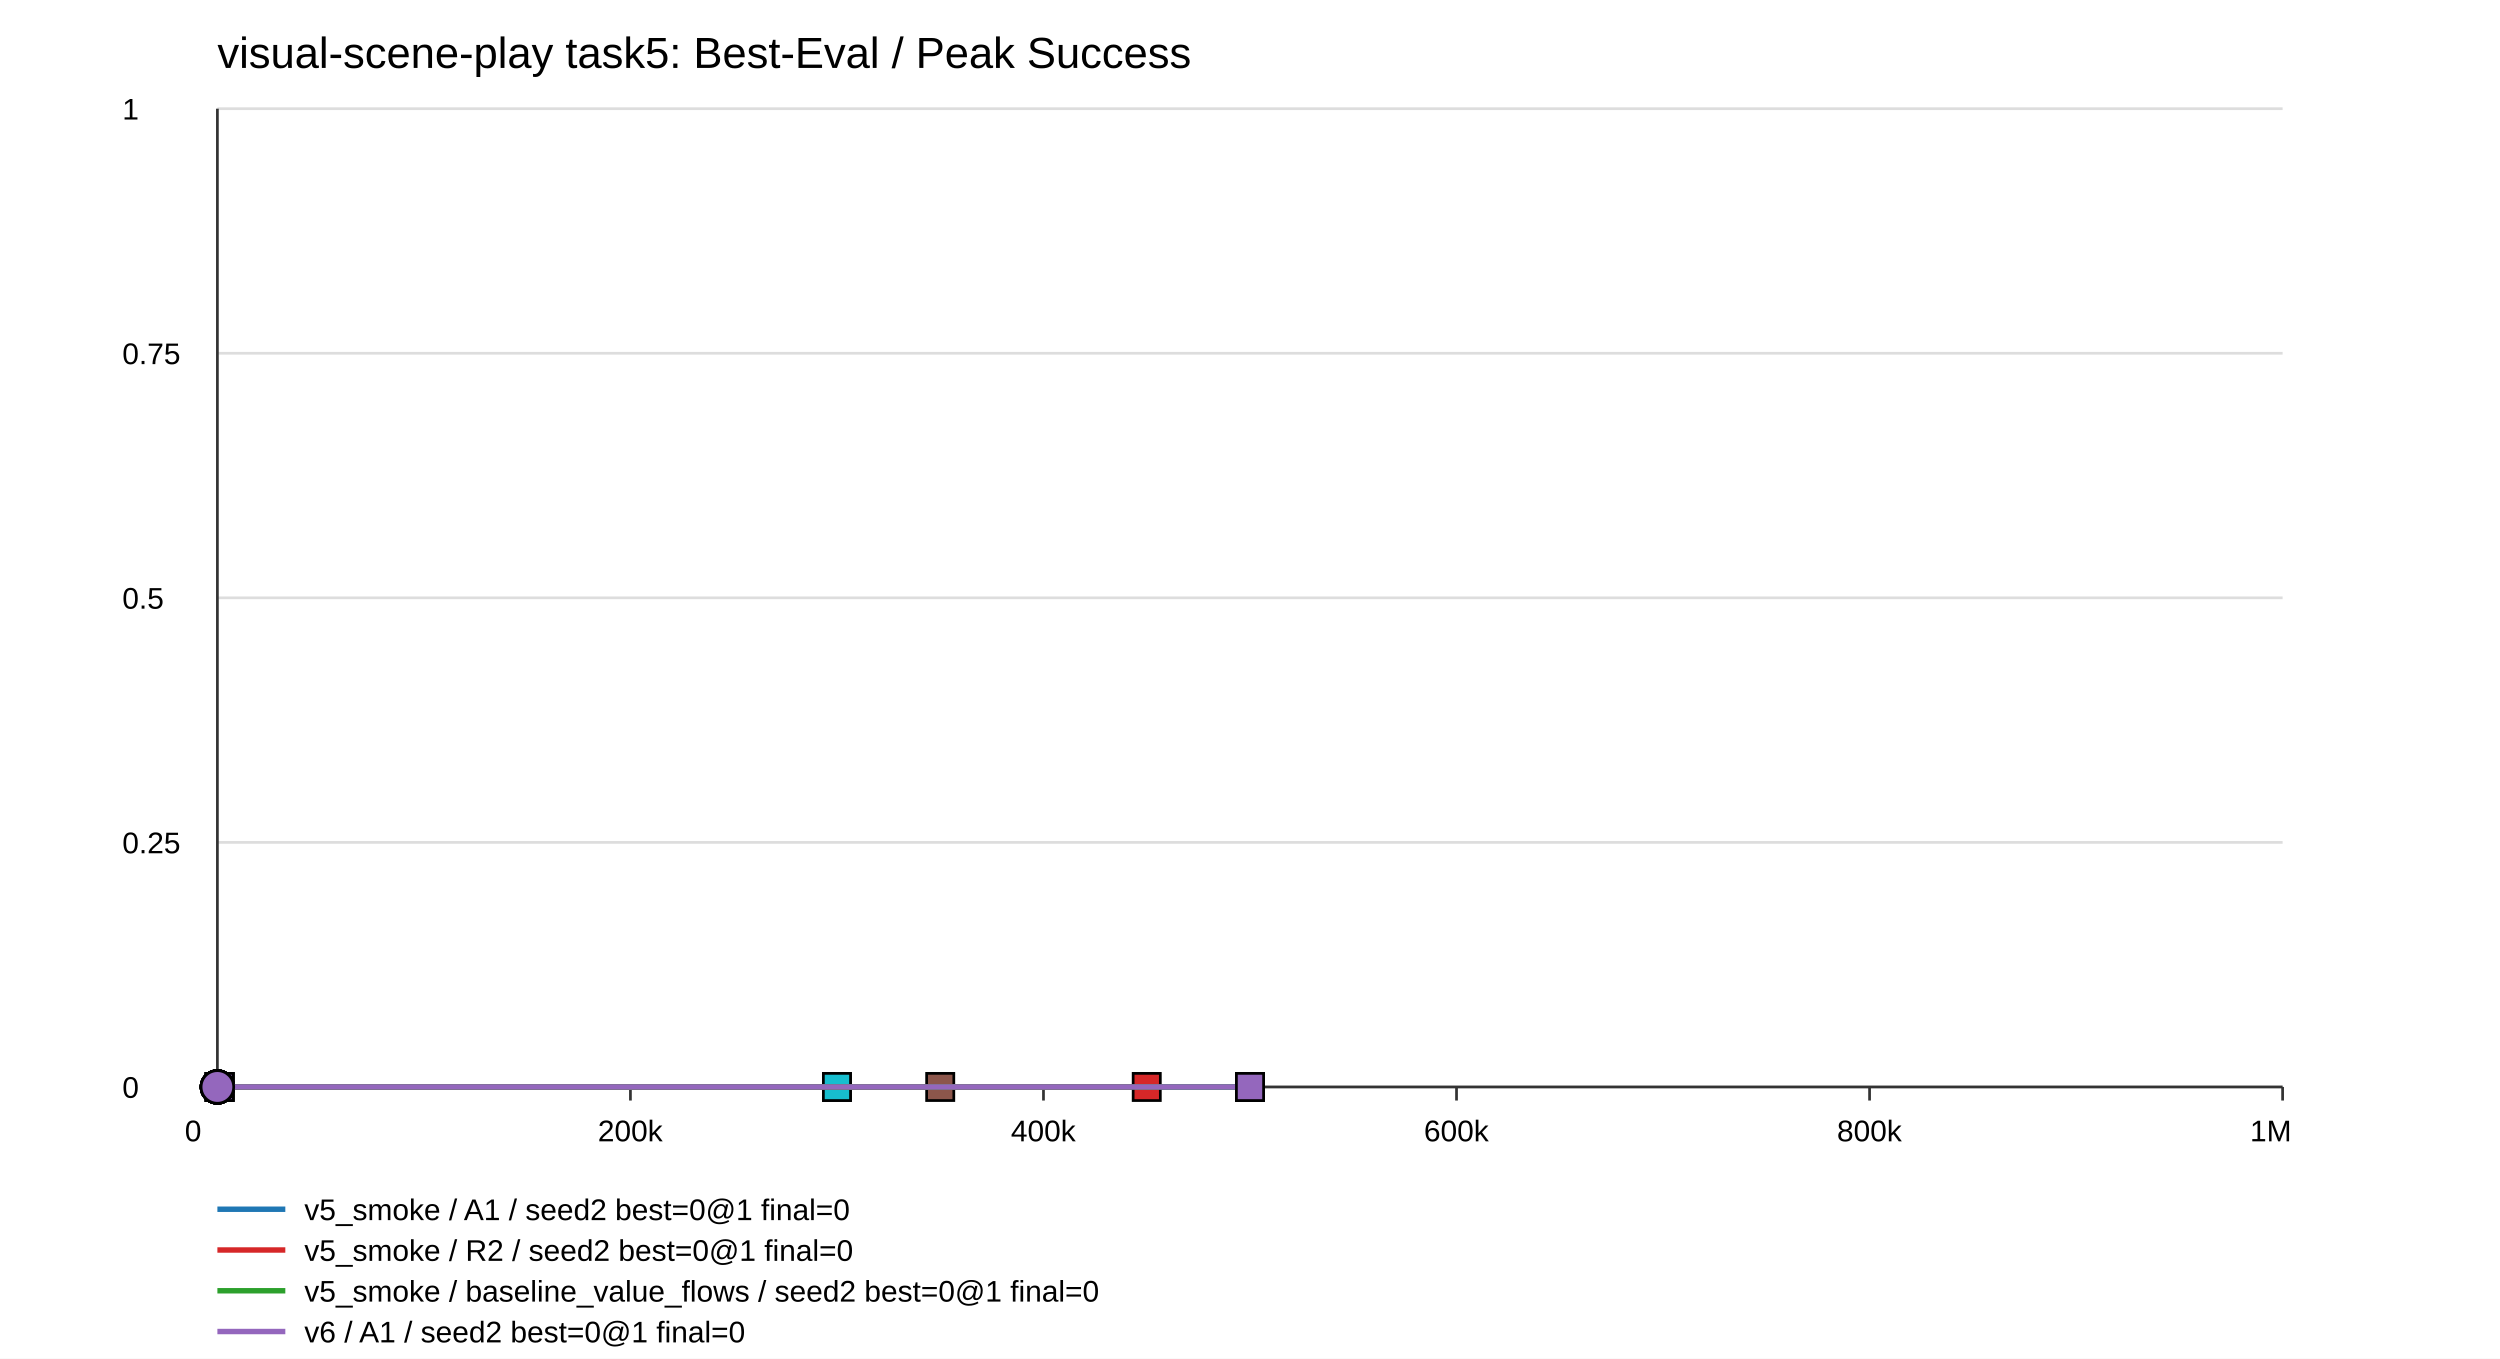
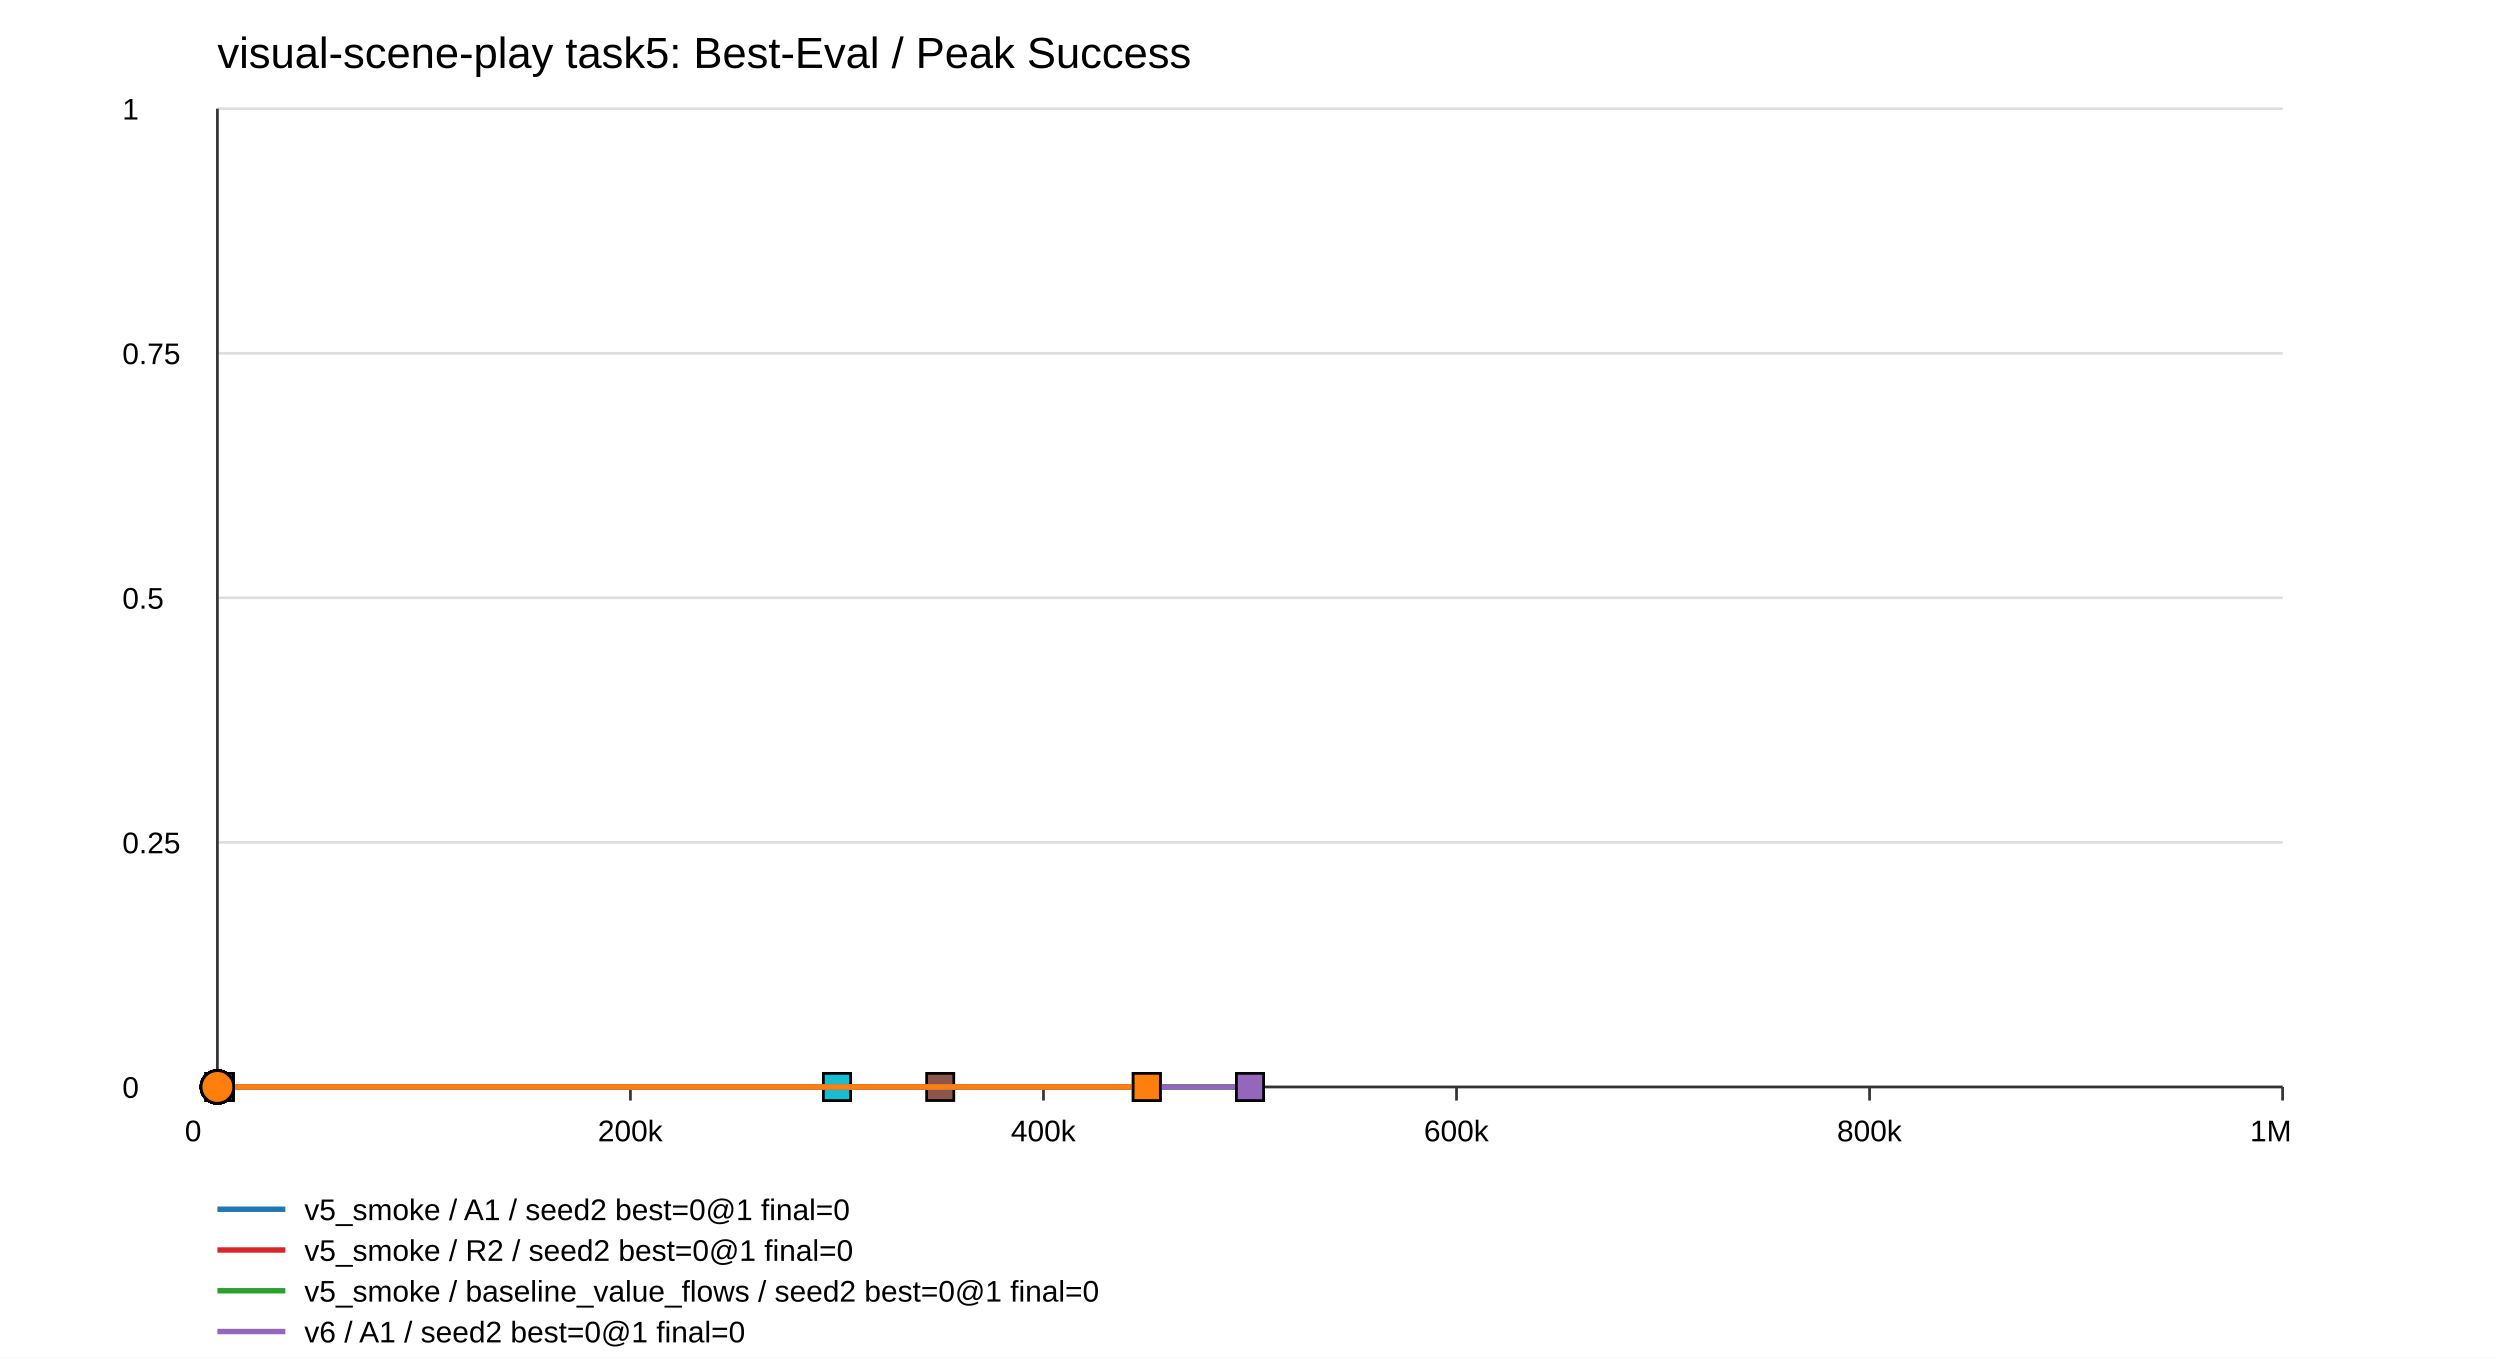
<svg xmlns="http://www.w3.org/2000/svg" width="920" height="500" viewBox="0 0 920 500">
  <rect width="100%" height="100%" fill="white" />
  <text x="80" y="25" font-family="Arial" font-size="16">visual-scene-play task5: Best-Eval / Peak Success</text>
  <line x1="80" y1="400.0" x2="840" y2="400.0" stroke="#ddd" />
  <text x="45" y="404.0" font-family="Arial" font-size="11">0</text>
  <line x1="80" y1="310.0" x2="840" y2="310.0" stroke="#ddd" />
  <text x="45" y="314.0" font-family="Arial" font-size="11">0.25</text>
  <line x1="80" y1="220.0" x2="840" y2="220.0" stroke="#ddd" />
  <text x="45" y="224.0" font-family="Arial" font-size="11">0.5</text>
  <line x1="80" y1="130.0" x2="840" y2="130.0" stroke="#ddd" />
  <text x="45" y="134.0" font-family="Arial" font-size="11">0.75</text>
  <line x1="80" y1="40.0" x2="840" y2="40.0" stroke="#ddd" />
  <text x="45" y="44.0" font-family="Arial" font-size="11">1</text>
  <line x1="80" y1="400" x2="840" y2="400" stroke="#333" />
  <line x1="80" y1="40" x2="80" y2="400" stroke="#333" />
  <line x1="80.0" y1="400" x2="80.0" y2="405" stroke="#333" />
  <text x="68.0" y="420" font-family="Arial" font-size="11">0</text>
  <line x1="232.0" y1="400" x2="232.0" y2="405" stroke="#333" />
  <text x="220.0" y="420" font-family="Arial" font-size="11">200k</text>
  <line x1="384.0" y1="400" x2="384.0" y2="405" stroke="#333" />
  <text x="372.0" y="420" font-family="Arial" font-size="11">400k</text>
  <line x1="536.0" y1="400" x2="536.0" y2="405" stroke="#333" />
  <text x="524.0" y="420" font-family="Arial" font-size="11">600k</text>
  <line x1="688.0" y1="400" x2="688.0" y2="405" stroke="#333" />
  <text x="676.0" y="420" font-family="Arial" font-size="11">800k</text>
  <line x1="840.0" y1="400" x2="840.0" y2="405" stroke="#333" />
  <text x="828.0" y="420" font-family="Arial" font-size="11">1M</text>
  <polyline points="80.0,400.0 80.8,400.0" fill="none" stroke="#1f77b4" stroke-width="2" />
  <circle cx="80.0" cy="400.0" r="6" fill="#1f77b4" stroke="black" />
  <rect x="75.8" y="395.0" width="10" height="10" fill="#1f77b4" stroke="black" />
  <line x1="80" y1="445" x2="105" y2="445" stroke="#1f77b4" stroke-width="2" />
  <text x="112" y="449" font-family="Arial" font-size="11">v5_smoke / A1 / seed2 best=0@1 final=0</text>
  <polyline points="80.0,400.0 80.8,400.0" fill="none" stroke="#d62728" stroke-width="2" />
  <circle cx="80.0" cy="400.0" r="6" fill="#d62728" stroke="black" />
  <rect x="75.8" y="395.0" width="10" height="10" fill="#d62728" stroke="black" />
  <line x1="80" y1="460" x2="105" y2="460" stroke="#d62728" stroke-width="2" />
  <text x="112" y="464" font-family="Arial" font-size="11">v5_smoke / R2 / seed2 best=0@1 final=0</text>
  <polyline points="80.0,400.0 80.8,400.0" fill="none" stroke="#2ca02c" stroke-width="2" />
  <circle cx="80.0" cy="400.0" r="6" fill="#2ca02c" stroke="black" />
  <rect x="75.8" y="395.0" width="10" height="10" fill="#2ca02c" stroke="black" />
  <line x1="80" y1="475" x2="105" y2="475" stroke="#2ca02c" stroke-width="2" />
  <text x="112" y="479" font-family="Arial" font-size="11">v5_smoke / baseline_value_flows / seed2 best=0@1 final=0</text>
  <polyline points="80.0,400.0 80.8,400.0" fill="none" stroke="#9467bd" stroke-width="2" />
  <circle cx="80.0" cy="400.0" r="6" fill="#9467bd" stroke="black" />
  <rect x="75.8" y="395.0" width="10" height="10" fill="#9467bd" stroke="black" />
  <line x1="80" y1="490" x2="105" y2="490" stroke="#9467bd" stroke-width="2" />
  <text x="112" y="494" font-family="Arial" font-size="11">v6 / A1 / seed2 best=0@1 final=0</text>
  <polyline points="80.0,400.0 118.0,400.0 156.0,400.0 194.0,400.0 232.0,400.0 270.0,400.0 308.0,400.0" fill="none" stroke="#ff7f0e" stroke-width="2" />
  <circle cx="80.0" cy="400.0" r="6" fill="#ff7f0e" stroke="black" />
  <rect x="303.0" y="395.0" width="10" height="10" fill="#ff7f0e" stroke="black" />
  <line x1="80" y1="505" x2="105" y2="505" stroke="#ff7f0e" stroke-width="2" />
  <text x="112" y="509" font-family="Arial" font-size="11">v6 / A1 / seed2 best=0@1 final=0</text>
  <polyline points="80.0,400.0 118.0,400.0 156.0,400.0 194.0,400.0 232.0,400.0 270.0,400.0 308.0,400.0" fill="none" stroke="#17becf" stroke-width="2" />
  <circle cx="80.0" cy="400.0" r="6" fill="#17becf" stroke="black" />
  <rect x="303.0" y="395.0" width="10" height="10" fill="#17becf" stroke="black" />
  <line x1="80" y1="520" x2="105" y2="520" stroke="#17becf" stroke-width="2" />
  <text x="112" y="524" font-family="Arial" font-size="11">v6 / R2 / seed2 best=0@1 final=0</text>
  <polyline points="80.0,400.0 118.0,400.0 156.0,400.0 194.0,400.0 232.0,400.0 270.0,400.0 308.0,400.0 346.0,400.0" fill="none" stroke="#8c564b" stroke-width="2" />
  <circle cx="80.0" cy="400.0" r="6" fill="#8c564b" stroke="black" />
  <rect x="341.0" y="395.0" width="10" height="10" fill="#8c564b" stroke="black" />
  <line x1="80" y1="535" x2="105" y2="535" stroke="#8c564b" stroke-width="2" />
  <text x="112" y="539" font-family="Arial" font-size="11">v8p1 / R2_stable_strong / seed2 best=0@1 final=0</text>
  <polyline points="80.0,400.0 118.0,400.0 156.0,400.0 194.0,400.0 232.0,400.0 270.0,400.0 308.0,400.0 346.0,400.0 384.0,400.0 422.0,400.0 460.0,400.0" fill="none" stroke="#e377c2" stroke-width="2" />
  <circle cx="80.0" cy="400.0" r="6" fill="#e377c2" stroke="black" />
  <rect x="455.0" y="395.0" width="10" height="10" fill="#e377c2" stroke="black" />
  <line x1="80" y1="550" x2="105" y2="550" stroke="#e377c2" stroke-width="2" />
  <text x="112" y="554" font-family="Arial" font-size="11">v8p1 / R2_stable_strong / seed2 best=0@1 final=0</text>
  <polyline points="80.0,400.0 118.0,400.0 156.0,400.0 194.0,400.0 232.0,400.0 270.0,400.0 308.0,400.0 346.0,400.0 384.0,400.0 422.0,400.0 460.0,400.0" fill="none" stroke="#1f77b4" stroke-width="2" />
  <circle cx="80.0" cy="400.0" r="6" fill="#1f77b4" stroke="black" />
  <rect x="455.0" y="395.0" width="10" height="10" fill="#1f77b4" stroke="black" />
  <line x1="80" y1="565" x2="105" y2="565" stroke="#1f77b4" stroke-width="2" />
  <text x="112" y="569" font-family="Arial" font-size="11">v8p1 / R2_stable_strong / seed3 best=0@1 final=0</text>
  <polyline points="80.0,400.0 118.0,400.0 156.0,400.0 194.0,400.0 232.0,400.0 270.0,400.0 308.0,400.0 346.0,400.0 384.0,400.0 422.0,400.0" fill="none" stroke="#d62728" stroke-width="2" />
  <circle cx="80.0" cy="400.0" r="6" fill="#d62728" stroke="black" />
  <rect x="417.0" y="395.0" width="10" height="10" fill="#d62728" stroke="black" />
  <line x1="80" y1="580" x2="105" y2="580" stroke="#d62728" stroke-width="2" />
  <text x="112" y="584" font-family="Arial" font-size="11">v8p1 / R2_stable_strong / seed4 best=0@1 final=0</text>
  <polyline points="80.0,400.0 118.0,400.0 156.0,400.0 194.0,400.0 232.0,400.0 270.0,400.0 308.0,400.0 346.0,400.0 384.0,400.0 422.0,400.0 460.0,400.0" fill="none" stroke="#2ca02c" stroke-width="2" />
  <circle cx="80.0" cy="400.0" r="6" fill="#2ca02c" stroke="black" />
  <rect x="455.0" y="395.0" width="10" height="10" fill="#2ca02c" stroke="black" />
  <line x1="80" y1="595" x2="105" y2="595" stroke="#2ca02c" stroke-width="2" />
  <text x="112" y="599" font-family="Arial" font-size="11">v8p1 / R2_stable_strong / seed5 best=0@1 final=0</text>
  <polyline points="80.0,400.0 118.0,400.0 156.0,400.0 194.0,400.0 232.0,400.0 270.0,400.0 308.0,400.0 346.0,400.0 384.0,400.0 422.0,400.0 460.0,400.0" fill="none" stroke="#9467bd" stroke-width="2" />
  <circle cx="80.0" cy="400.0" r="6" fill="#9467bd" stroke="black" />
  <rect x="455.0" y="395.0" width="10" height="10" fill="#9467bd" stroke="black" />
  <line x1="80" y1="610" x2="105" y2="610" stroke="#9467bd" stroke-width="2" />
  <text x="112" y="614" font-family="Arial" font-size="11">v8p1 / R2_stable_strong / seed6 best=0@1 final=0</text>
+   <polyline points="80.0,400.0 118.0,400.0 156.0,400.0 194.0,400.0 232.0,400.0 270.0,400.0 308.0,400.0 346.0,400.0 384.0,400.0 422.0,400.0" fill="none" stroke="#ff7f0e" stroke-width="2" />
+   <circle cx="80.0" cy="400.0" r="6" fill="#ff7f0e" stroke="black" />
+   <rect x="417.0" y="395.0" width="10" height="10" fill="#ff7f0e" stroke="black" />
+   <line x1="80" y1="625" x2="105" y2="625" stroke="#ff7f0e" stroke-width="2" />
+   <text x="112" y="629" font-family="Arial" font-size="11">v8p1 / R2_stable_strong / seed7 best=0@1 final=0</text>
</svg>
